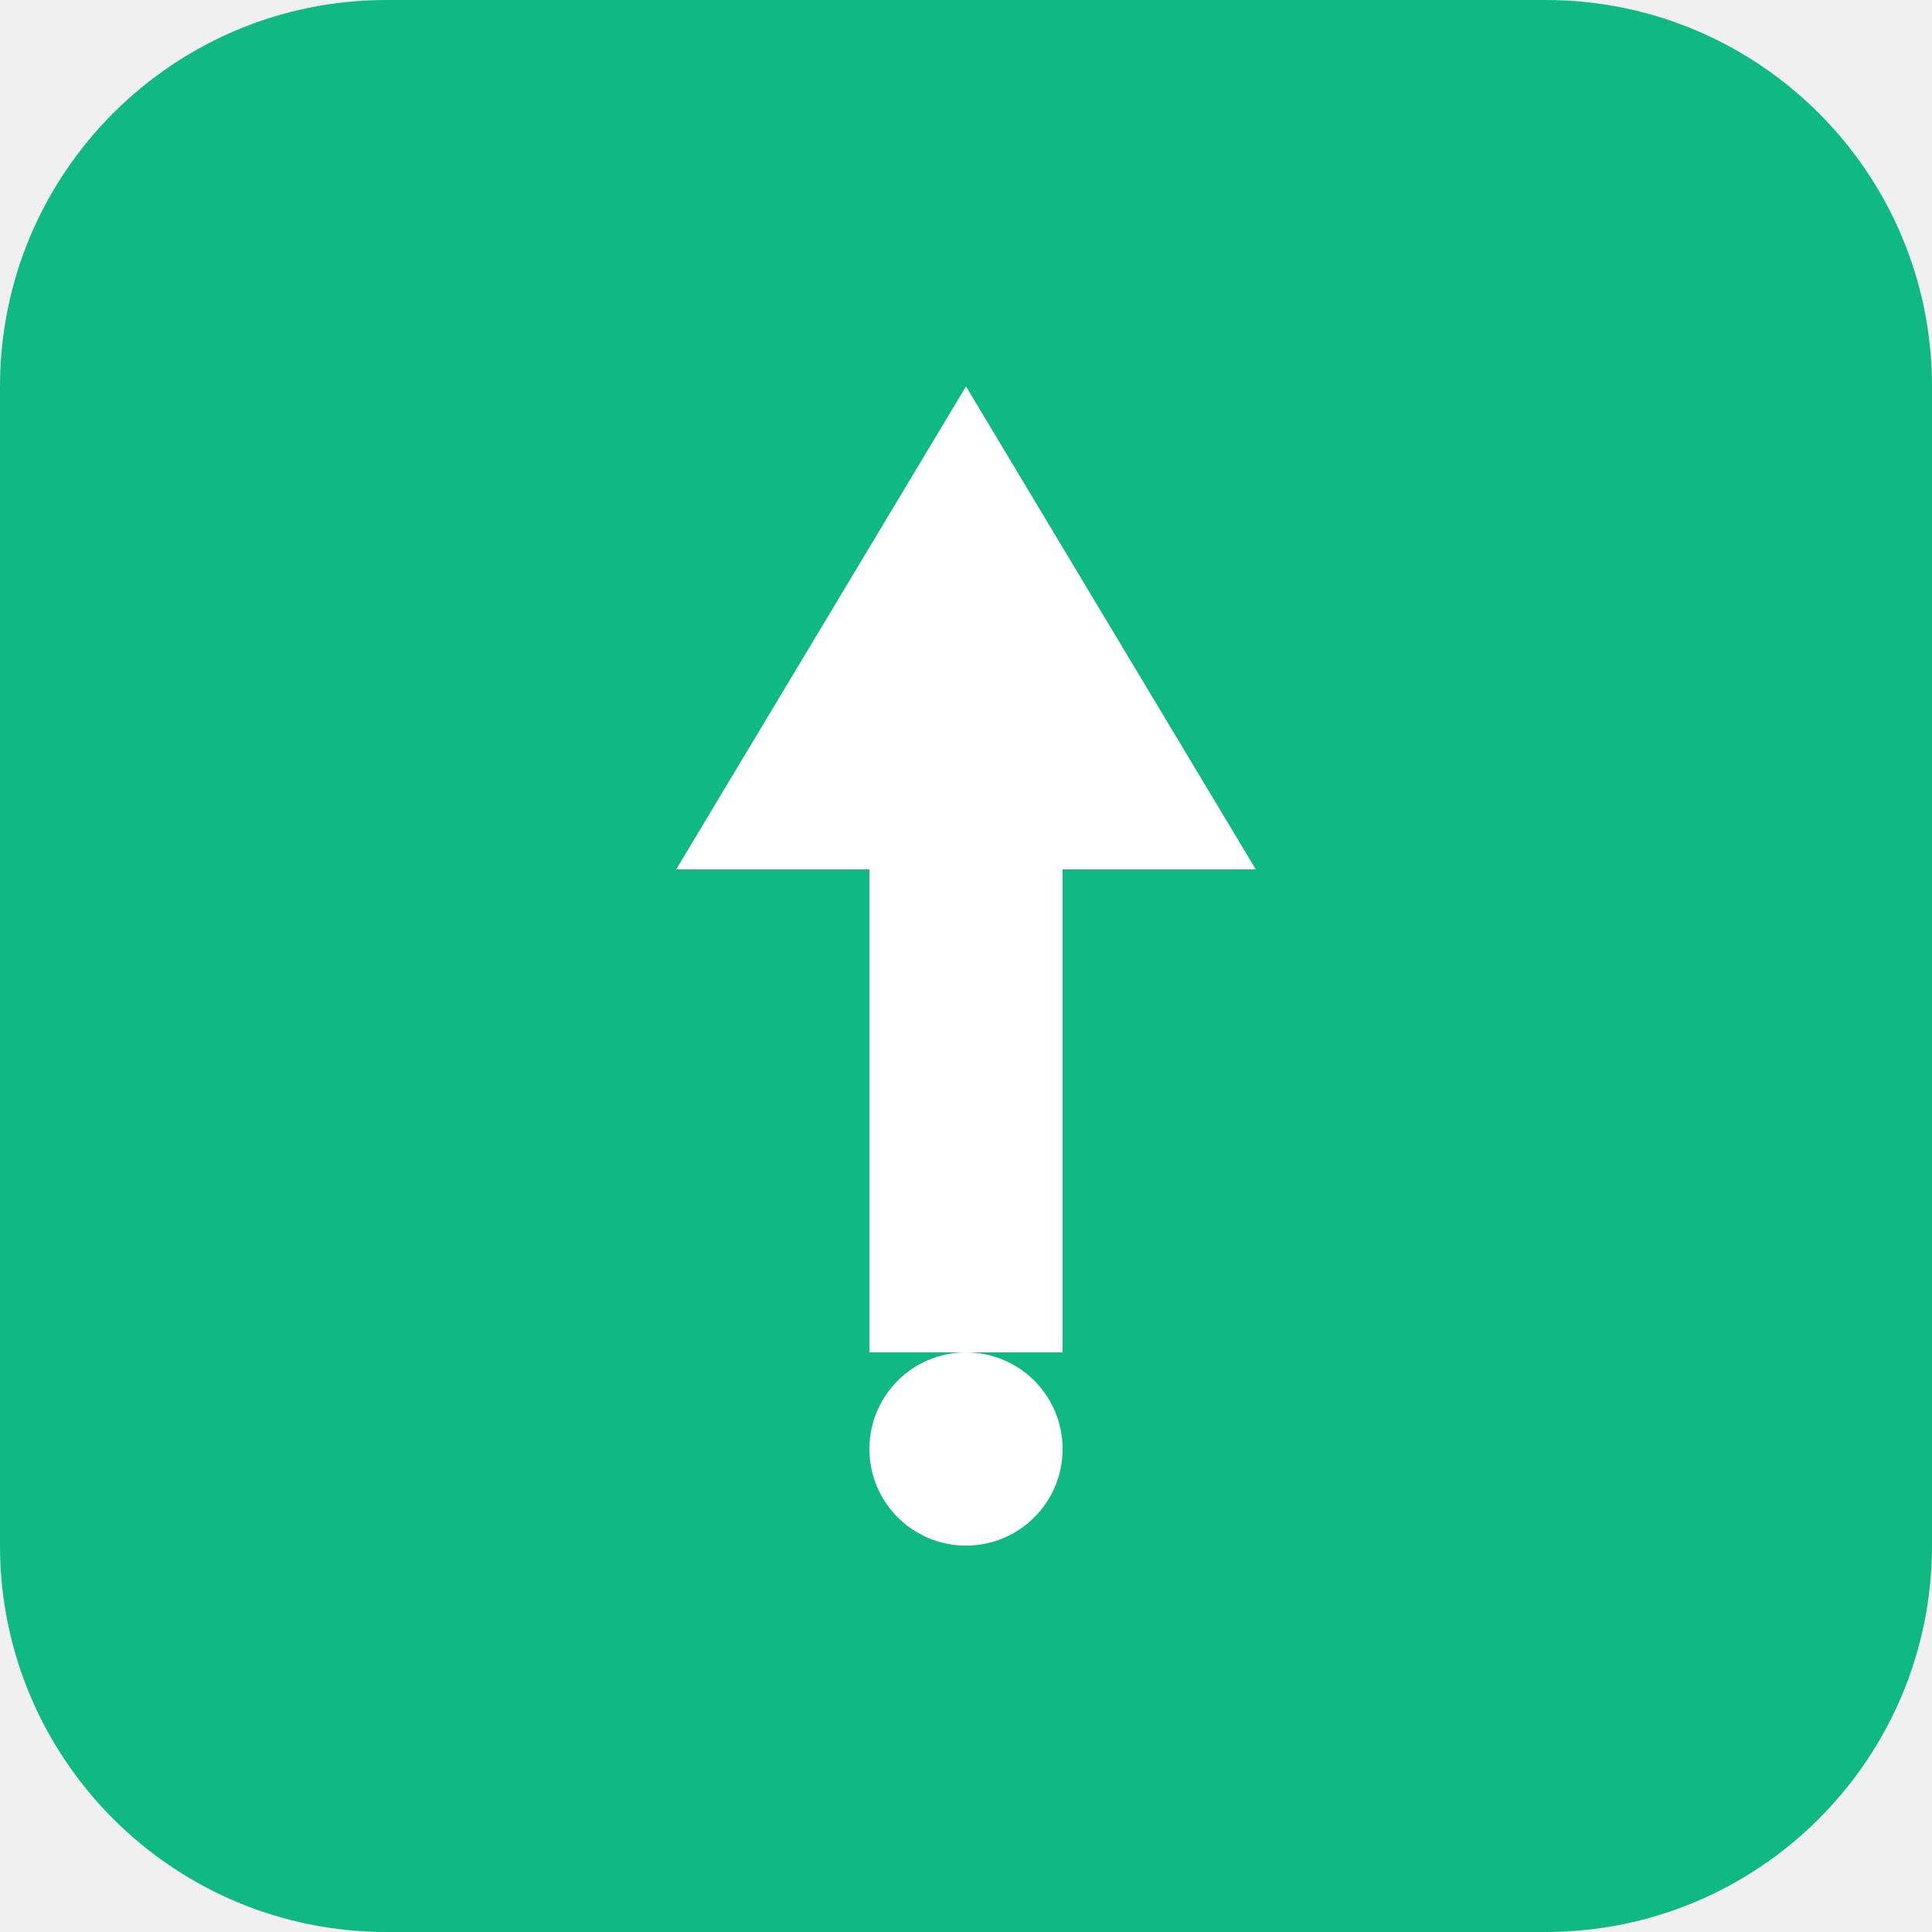
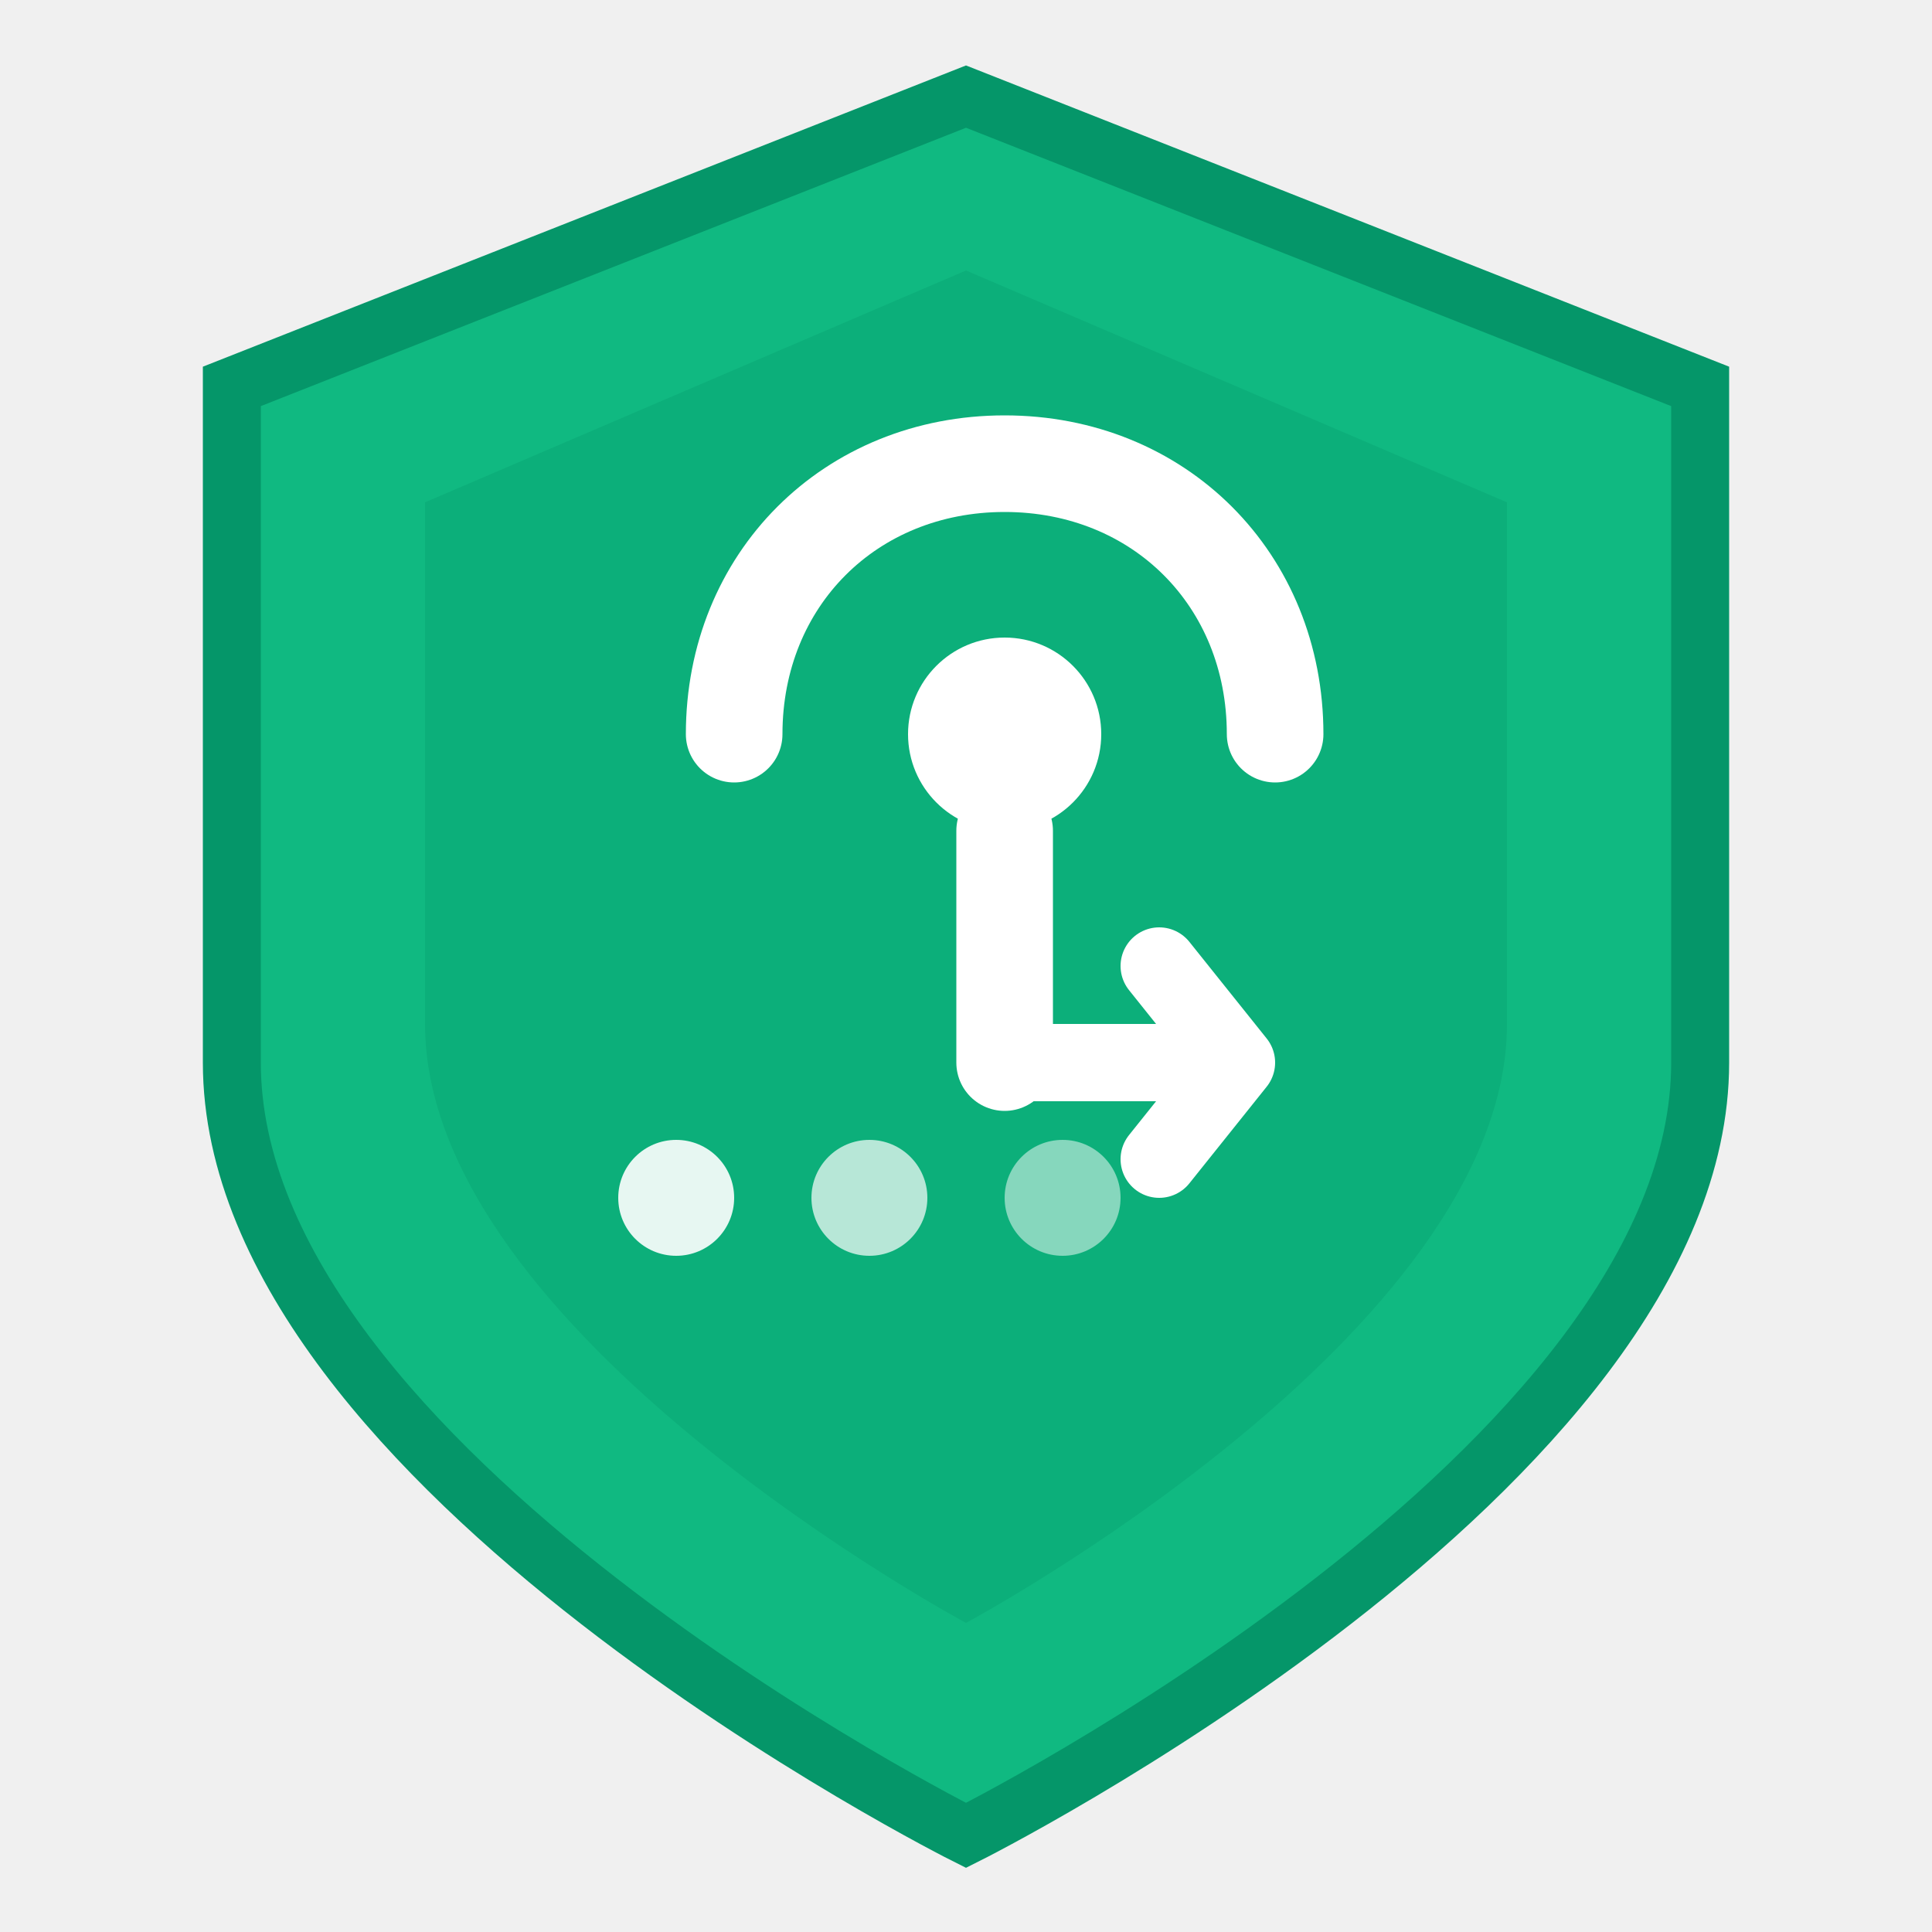
<svg xmlns="http://www.w3.org/2000/svg" viewBox="0 0 100 100">
-   <rect width="100" height="100" rx="20" fill="#10b981" />
-   <path d="M50 20 L65 45 L55 45 L55 70 L45 70 L45 45 L35 45 Z" fill="white" />
-   <circle cx="50" cy="75" r="5" fill="white" />
+   <path d="M50 5 L88 20 L88 55 C88 76 50 95 50 95 C50 95 12 76 12 55 L12 20 Z" fill="#10b981" stroke="#059669" stroke-width="3" />
+   <path d="M50 14 L78 26 L78 53 C78 69 50 84 50 84 C50 84 22 69 22 53 L22 26 Z" fill="#059669" opacity="0.3" />
+   <path d="M38 38 C38 30 44 24 52 24 C60 24 66 30 66 38" stroke="white" stroke-width="5" stroke-linecap="round" fill="none" />
+   <circle cx="52" cy="38" r="5" fill="white" />
+   <path d="M52 43 L52 55" stroke="white" stroke-width="5" stroke-linecap="round" />
+   <path d="M52 55 L64 55 L60 50 M64 55 L60 60" stroke="white" stroke-width="4" stroke-linecap="round" stroke-linejoin="round" fill="none" />
+   <circle cx="35" cy="62" r="3" fill="white" opacity="0.9" />
+   <circle cx="45" cy="62" r="3" fill="white" opacity="0.7" />
+   <circle cx="55" cy="62" r="3" fill="white" opacity="0.5" />
</svg>
